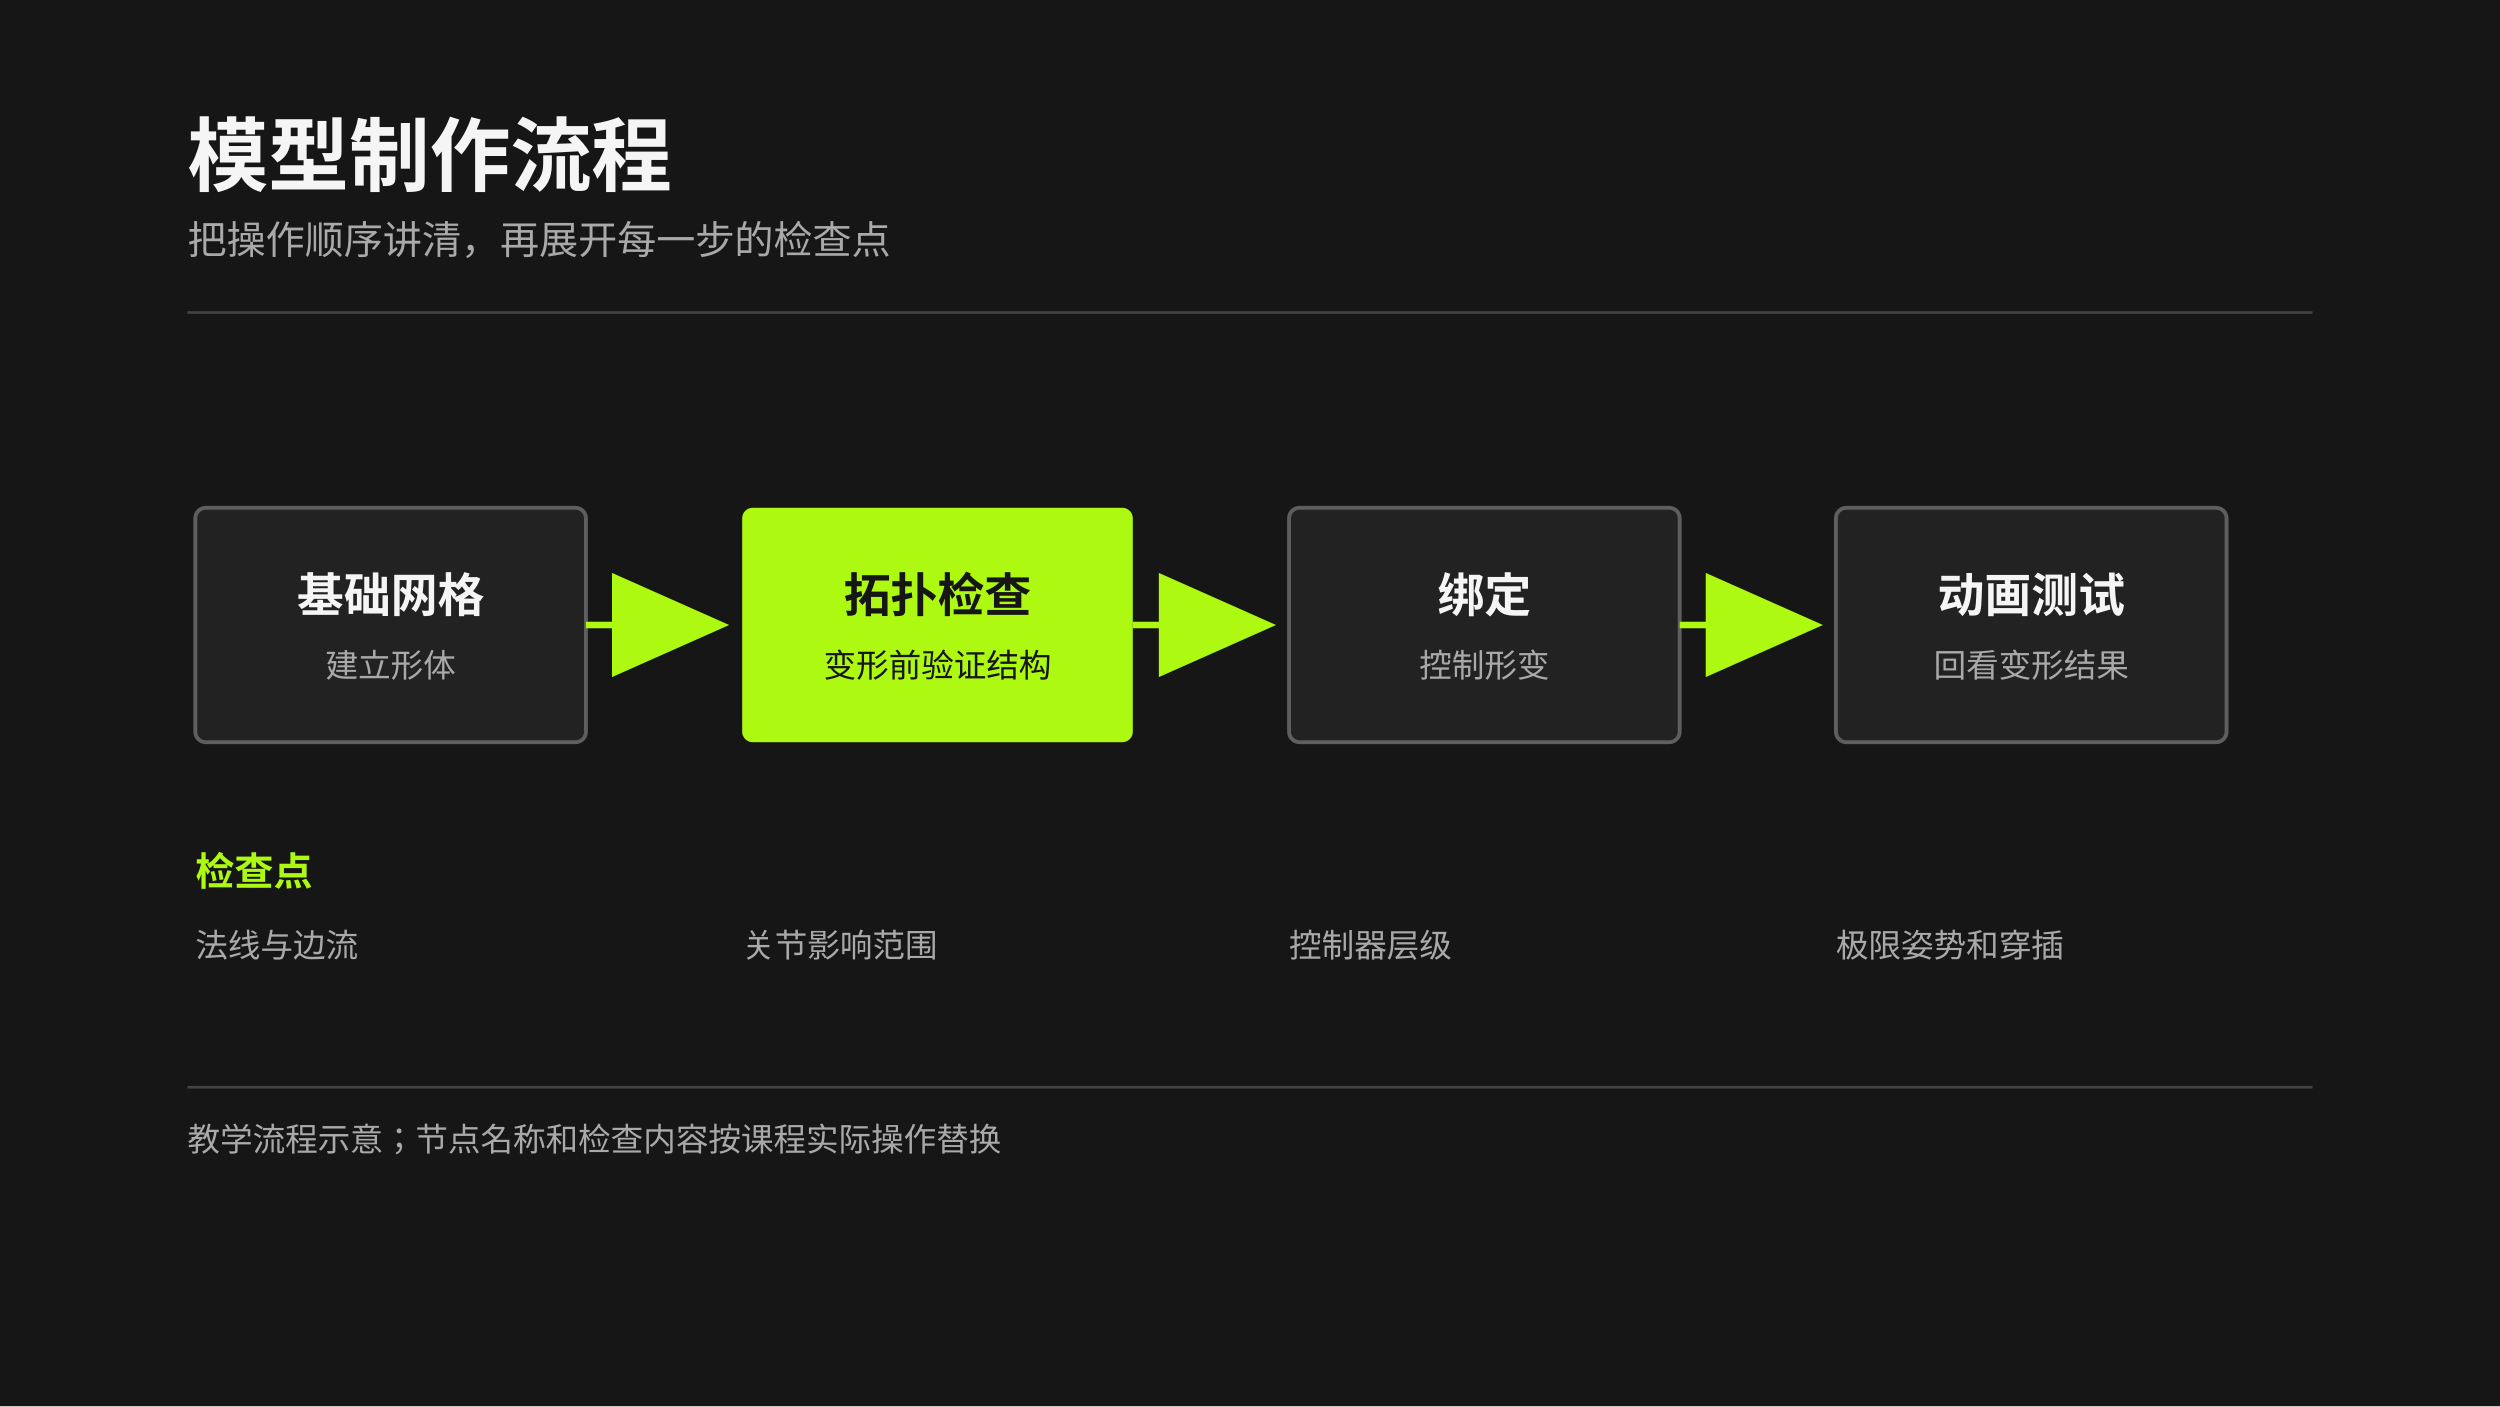
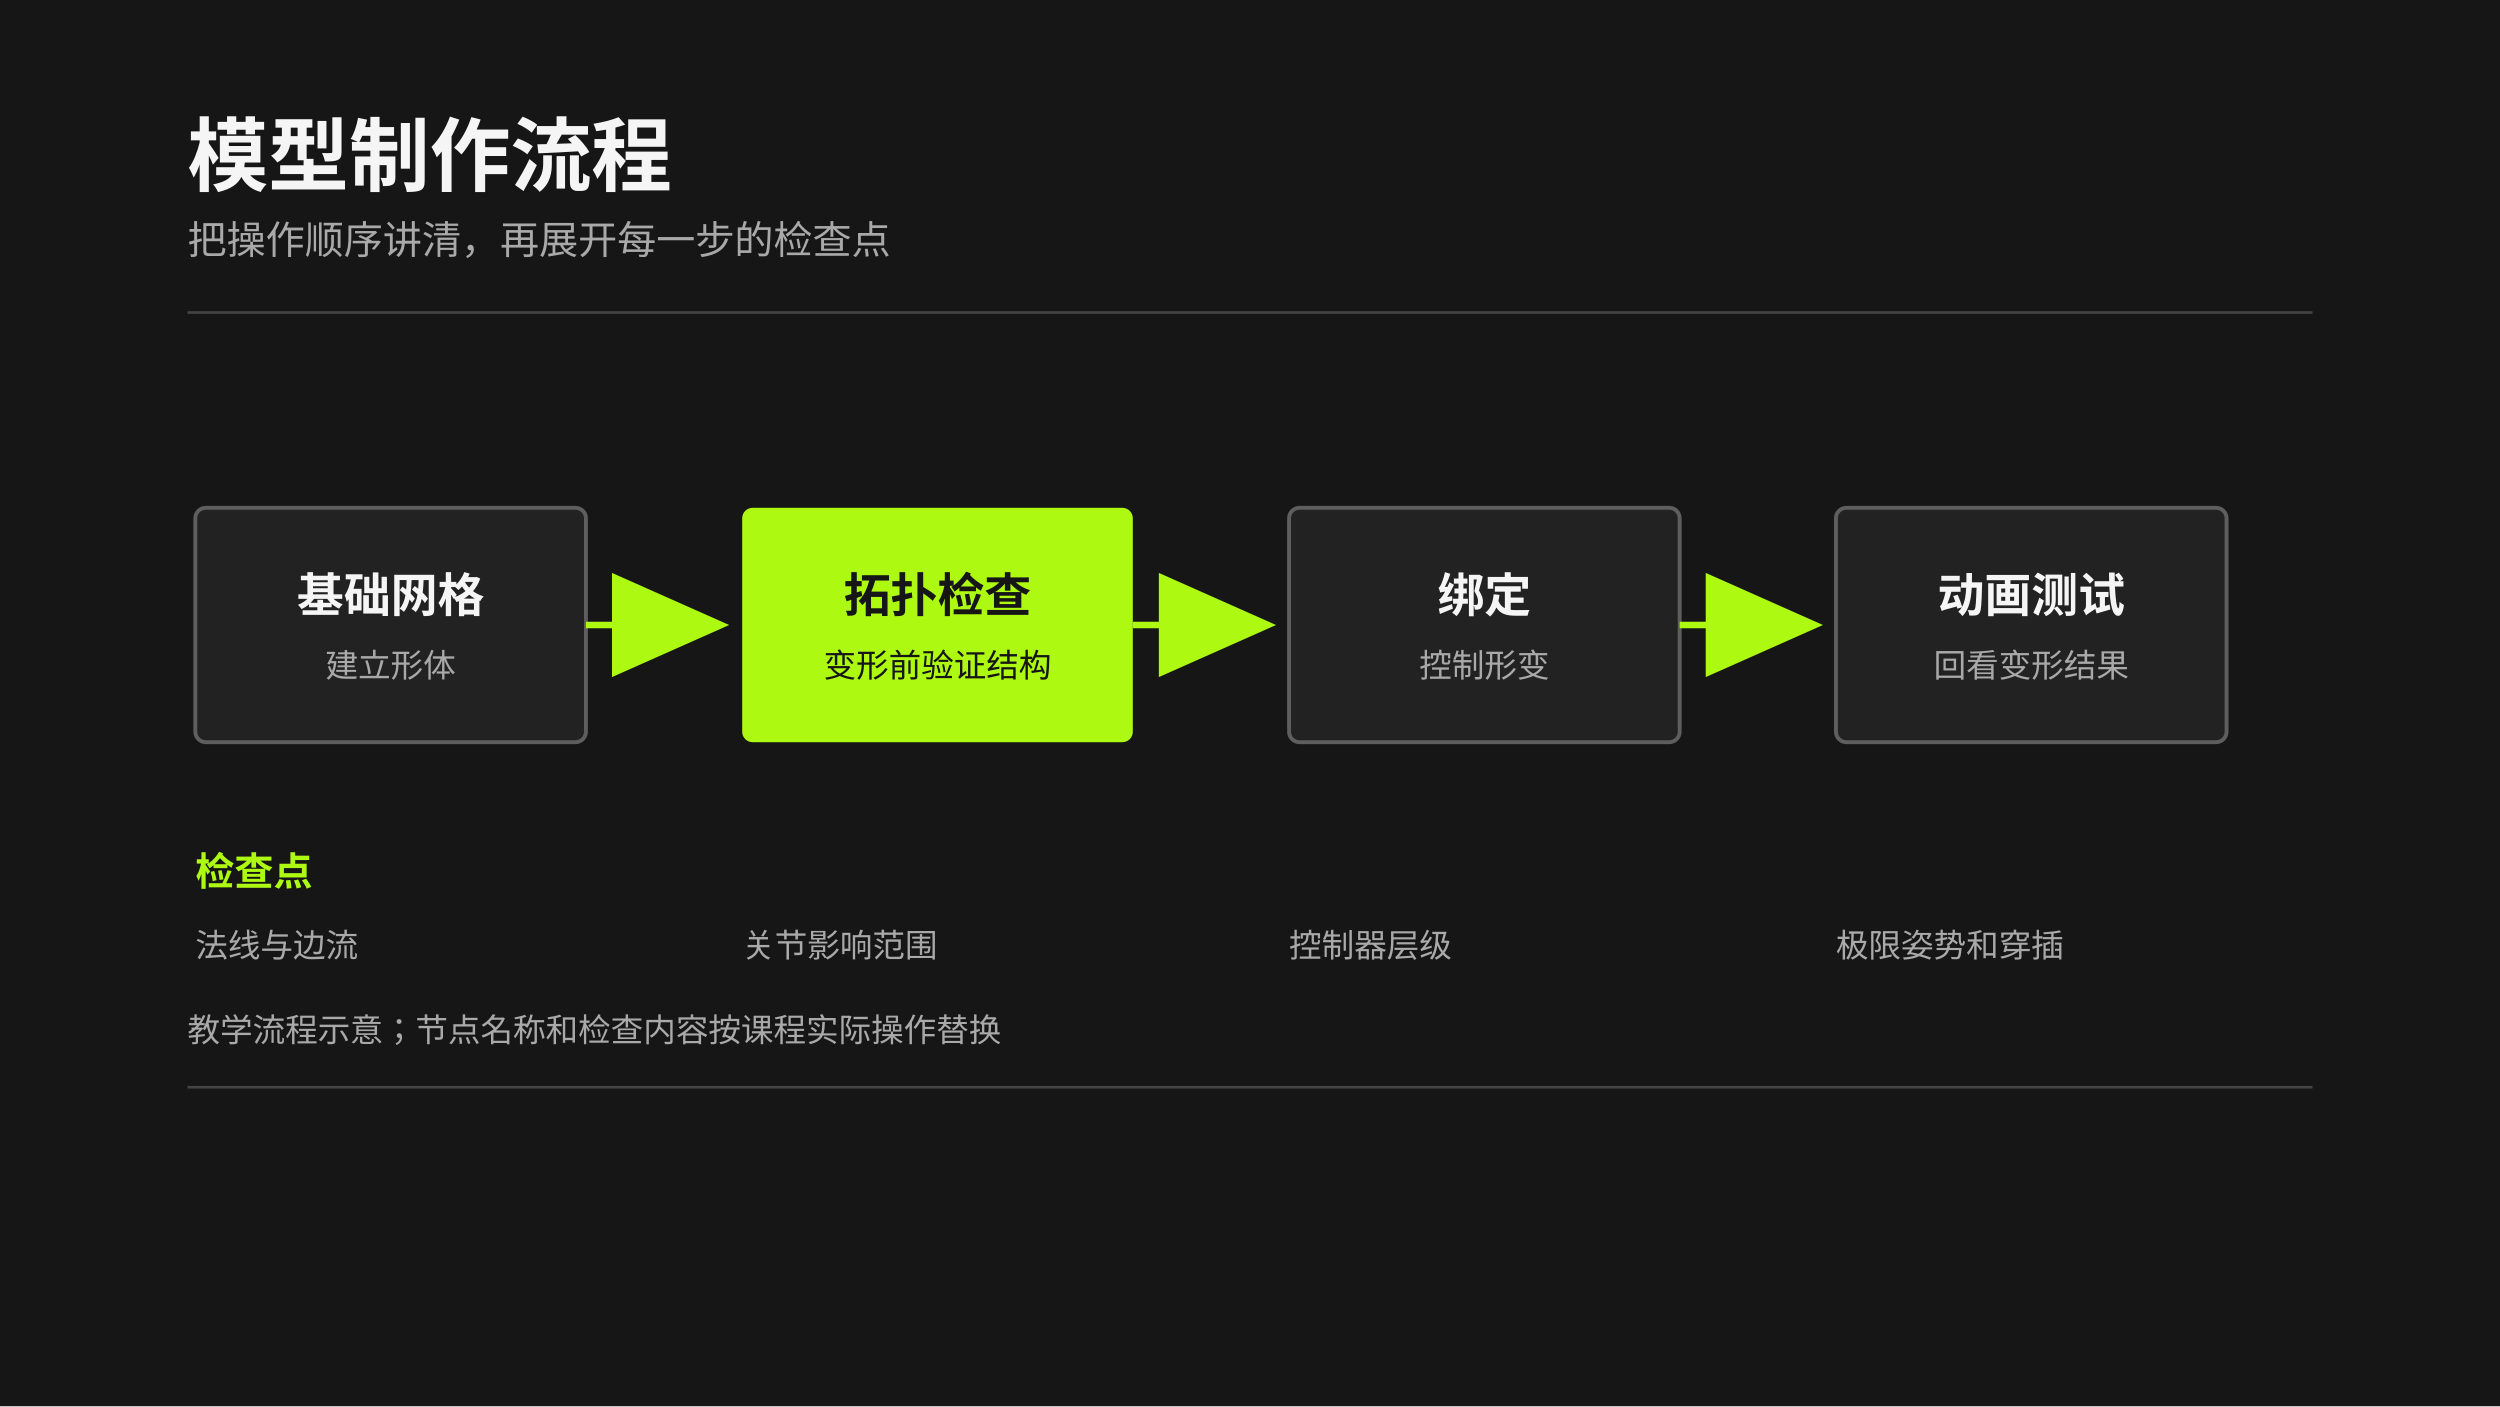
<svg xmlns="http://www.w3.org/2000/svg" width="1920" height="1080" viewBox="0 0 1920 1080">
  <defs>
    <marker id="arrow" markerWidth="18" markerHeight="16" refX="16" refY="8" orient="auto">
      <path d="M0,0 L18,8 L0,16 Z" fill="#ADF911" />
    </marker>
    <style>
      text { font-family: "MiSans VF", "PingFang SC", sans-serif; }
      .title { font-size: 62px; font-weight: 700; fill: #F5F5F5; }
      .sub { font-size: 30px; fill: #A9A9A9; }
      .node { font-size: 36px; font-weight: 700; fill: #F5F5F5; }
      .detail { font-size: 25px; fill: #A9A9A9; }
    </style>
  </defs>
  <rect width="1920" height="1080" fill="#161616" />
  <text class="title" x="144" y="142">模型制作流程</text>
  <text class="sub" x="144" y="195">把操作顺序讲清，再展开每一步的检查点</text>
  <line x1="144" y1="240" x2="1776" y2="240" stroke="#444444" stroke-width="2" />
  <rect x="150" y="390" width="300" height="180" rx="8" fill="#222222" stroke="#5E5E5E" stroke-width="3" />
  <text class="node" x="300" y="470" text-anchor="middle">基础网格</text>
  <text class="detail" x="300" y="520" text-anchor="middle">建立形体</text>
  <path d="M450 480 H550" fill="none" stroke="#ADF911" stroke-width="5" marker-end="url(#arrow)" />
  <rect x="570" y="390" width="300" height="180" rx="8" fill="#ADF911" />
  <text x="720" y="470" text-anchor="middle" fill="#161616" font-size="36px" font-weight="700" font-family="MiSans VF, PingFang SC, sans-serif">拓扑检查</text>
  <text x="720" y="520" text-anchor="middle" fill="#161616" font-size="25px" font-family="MiSans VF, PingFang SC, sans-serif">变形前验证结构</text>
  <path d="M870 480 H970" fill="none" stroke="#ADF911" stroke-width="5" marker-end="url(#arrow)" />
  <rect x="990" y="390" width="300" height="180" rx="8" fill="#222222" stroke="#5E5E5E" stroke-width="3" />
  <text class="node" x="1140" y="470" text-anchor="middle">绑定</text>
  <text class="detail" x="1140" y="520" text-anchor="middle">控制形变</text>
  <path d="M1290 480 H1390" fill="none" stroke="#ADF911" stroke-width="5" marker-end="url(#arrow)" />
  <rect x="1410" y="390" width="300" height="180" rx="8" fill="#222222" stroke="#5E5E5E" stroke-width="3" />
  <text class="node" x="1560" y="470" text-anchor="middle">动画测试</text>
  <text class="detail" x="1560" y="520" text-anchor="middle">回看变形结果</text>
  <text x="150" y="680" fill="#ADF911" font-size="30" font-weight="700" font-family="MiSans VF, PingFang SC, sans-serif">检查点</text>
  <text class="detail" x="150" y="735">法线与边流</text>
  <text class="detail" x="570" y="735">关节影响范围</text>
  <text class="detail" x="990" y="735">控制器层级</text>
  <text class="detail" x="1410" y="735">极限姿势和穿插</text>
  <line x1="144" y1="835" x2="1776" y2="835" stroke="#444444" stroke-width="2" />
-   <text class="detail" x="144" y="884">教学流程示意；节点名称和检查内容按课程实际操作替换</text>
+   <text class="detail" x="144" y="800">教学流程示意；节点名称和检查内容按课程实际操作替换</text>
</svg>
